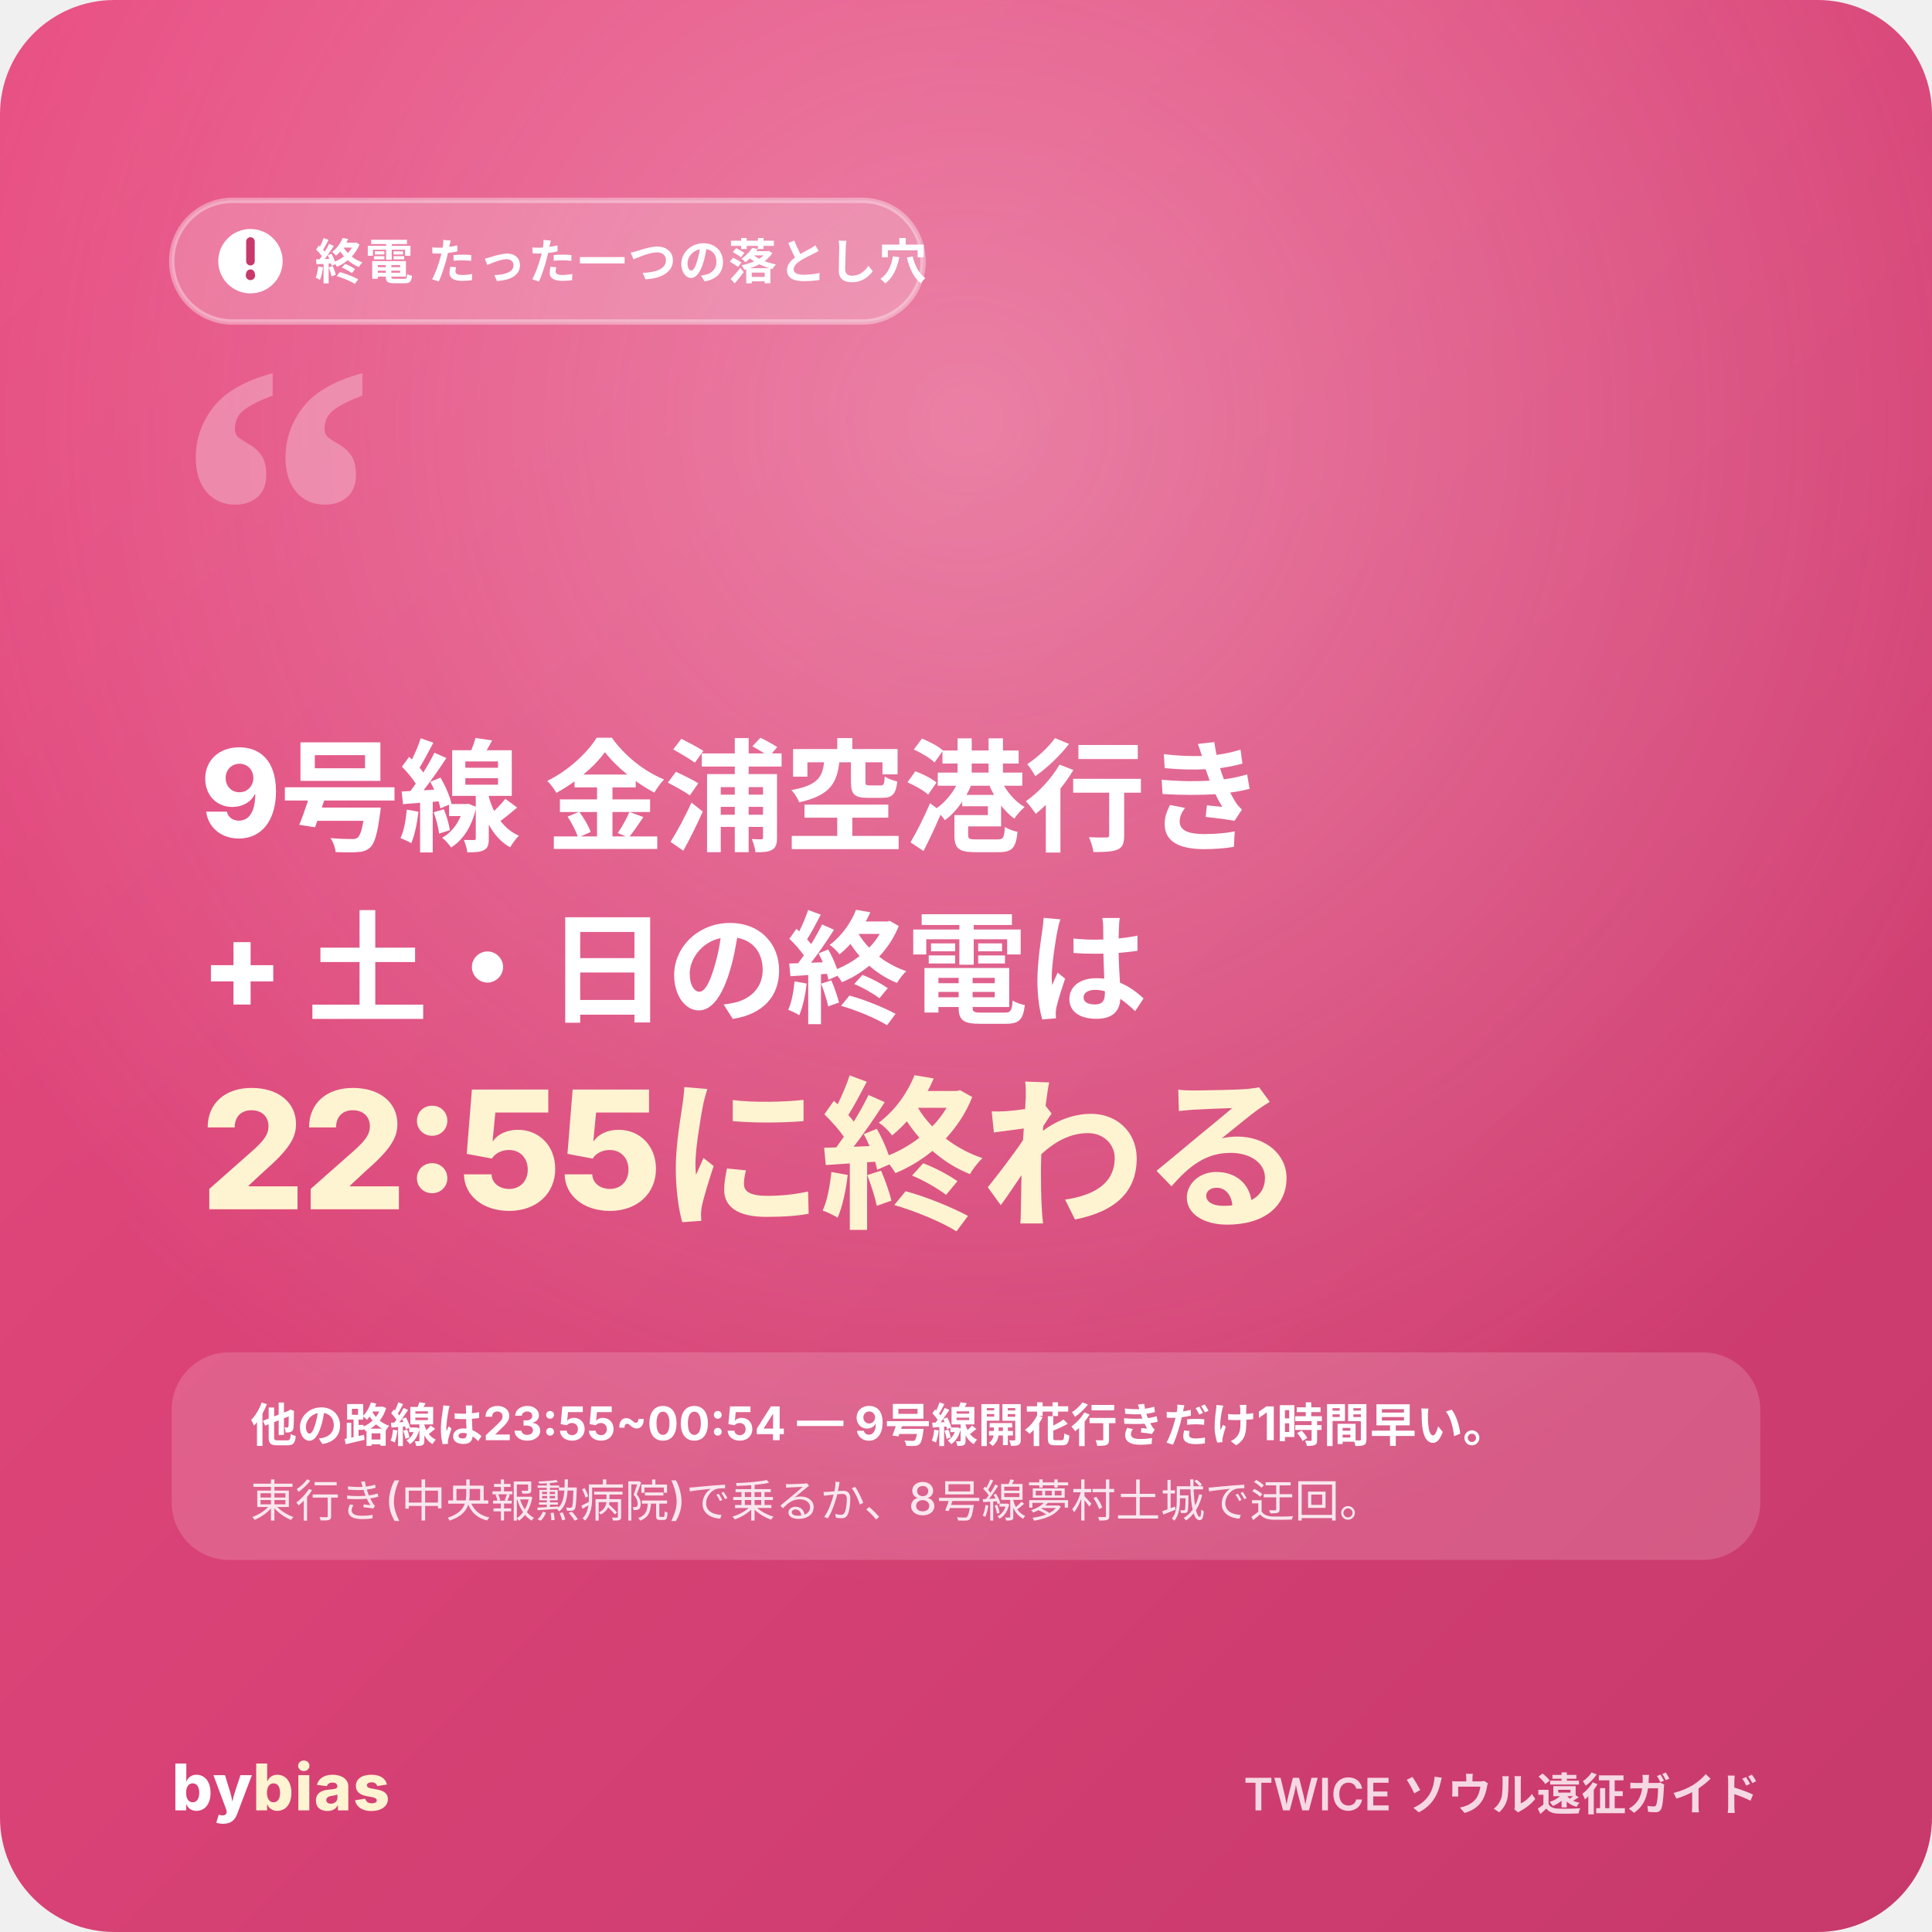
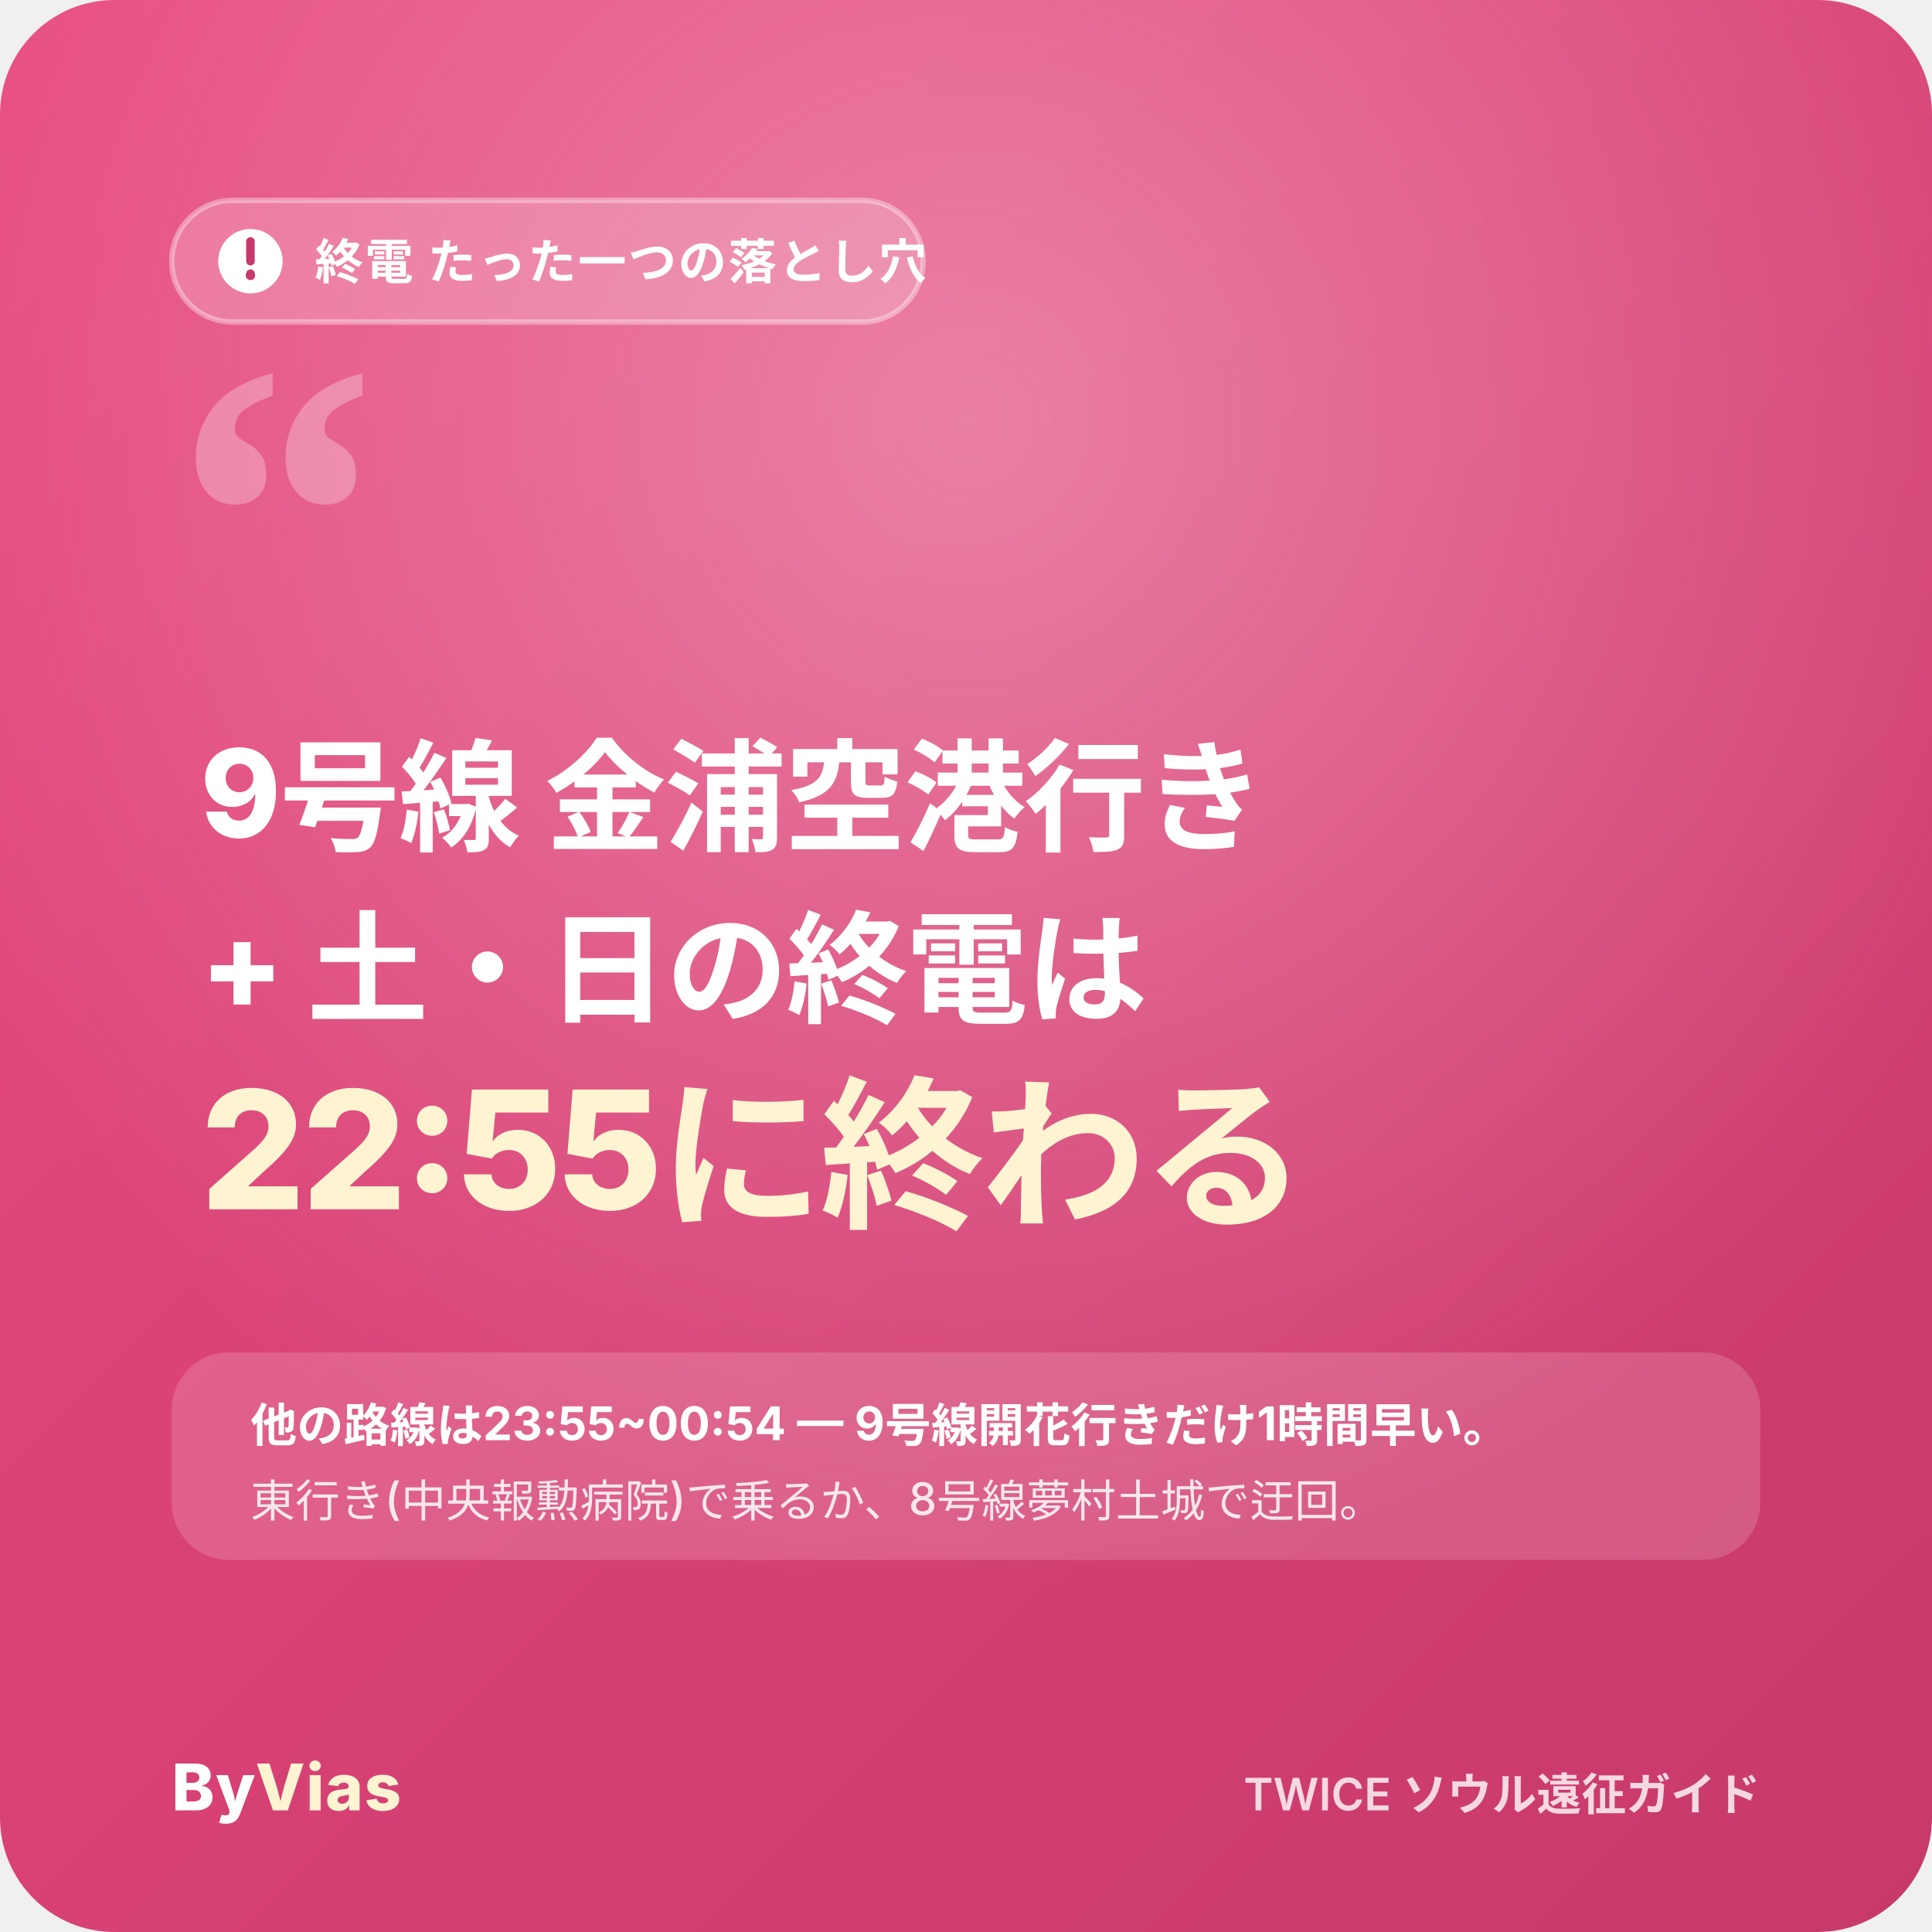
<svg xmlns="http://www.w3.org/2000/svg" viewBox="0 0 540 540" width="540" height="540" role="img" aria-label="Quote card: the one last-train trap">
  <defs>
    <linearGradient id="q-bg" x1="0" y1="0" x2="1" y2="1">
      <stop offset="0" stop-color="#E84A7F" />
      <stop offset="1" stop-color="#C7396B" />
    </linearGradient>
    <radialGradient id="q-glow" cx="50%" cy="22%" r="60%">
      <stop offset="0" stop-color="#FFD9E7" stop-opacity=".4" />
      <stop offset="1" stop-color="#FFD9E7" stop-opacity="0" />
    </radialGradient>
  </defs>
  <rect x="0" y="0" width="540" height="540" rx="32" fill="url(#q-bg)" />
  <rect x="0" y="0" width="540" height="540" rx="32" fill="url(#q-glow)" />
  <g transform="translate(48,56)">
    <rect x="0" y="0" width="210" height="34" rx="17" fill="rgba(255,255,255,0.2)" stroke="rgba(255,255,255,0.36)" stroke-width="1.5" />
    <circle cx="22" cy="17" r="9" fill="#fff" />
    <path d="M22 11.5 v5.5 M22 20.5 v0.4" stroke="#C7396B" stroke-width="2.4" stroke-linecap="round" />
    <circle cx="22" cy="21" r="1.3" fill="#C7396B" />
    <text x="40" y="22" font-family="-apple-system,'Hiragino Sans','Yu Gothic',sans-serif" font-size="13.5" font-weight="800" fill="#fff" letter-spacing="0.5">終電 たった一つの落とし穴</text>
  </g>
  <text x="48" y="190" font-family="Georgia,serif" font-size="120" font-weight="700" fill="rgba(255,255,255,0.28)">“</text>
  <g font-family="-apple-system,'Hiragino Sans','Yu Gothic',sans-serif" fill="#fff">
    <text x="56" y="234" font-size="34" font-weight="800" letter-spacing="-0.5">9号線 金浦空港行き</text>
    <text x="56" y="282" font-size="34" font-weight="800" letter-spacing="-0.5">+ 土・日の終電は</text>
    <text x="56" y="338" font-size="46" font-weight="800" letter-spacing="-1" fill="#FFF4D1">22:55に終わる</text>
  </g>
  <g transform="translate(48,378)">
    <rect x="0" y="0" width="444" height="58" rx="16" fill="rgba(255,255,255,0.16)" />
    <text x="22" y="25" font-family="-apple-system,'Hiragino Sans',sans-serif" font-size="13" font-weight="700" fill="#fff">他の路線は23:55~00:54 — 9号線開花行きだけ1時間早い。</text>
    <text x="22" y="46" font-family="-apple-system,'Hiragino Sans',sans-serif" font-size="12.5" font-weight="500" fill="rgba(255,255,255,0.85)">東行き(中央報勲病院)で乗るか、8号線夢村土城で迂回。</text>
  </g>
  <g transform="translate(48,486)">
-     <text x="0" y="20" font-family="-apple-system,sans-serif" font-size="18" font-weight="800" fill="#fff" letter-spacing="0.3">by<tspan fill="#FFF4D1">bias</tspan>
+     <text x="0" y="20" font-family="-apple-system,sans-serif" font-size="18" font-weight="800" fill="#fff" letter-spacing="0.3">By<tspan fill="#FFF4D1">Vias</tspan>
    </text>
    <text x="444" y="20" text-anchor="end" font-family="-apple-system,'Hiragino Sans',sans-serif" font-size="12.5" font-weight="600" fill="rgba(255,255,255,0.8)">TWICE ソウル遠征ガイド</text>
  </g>
</svg>
